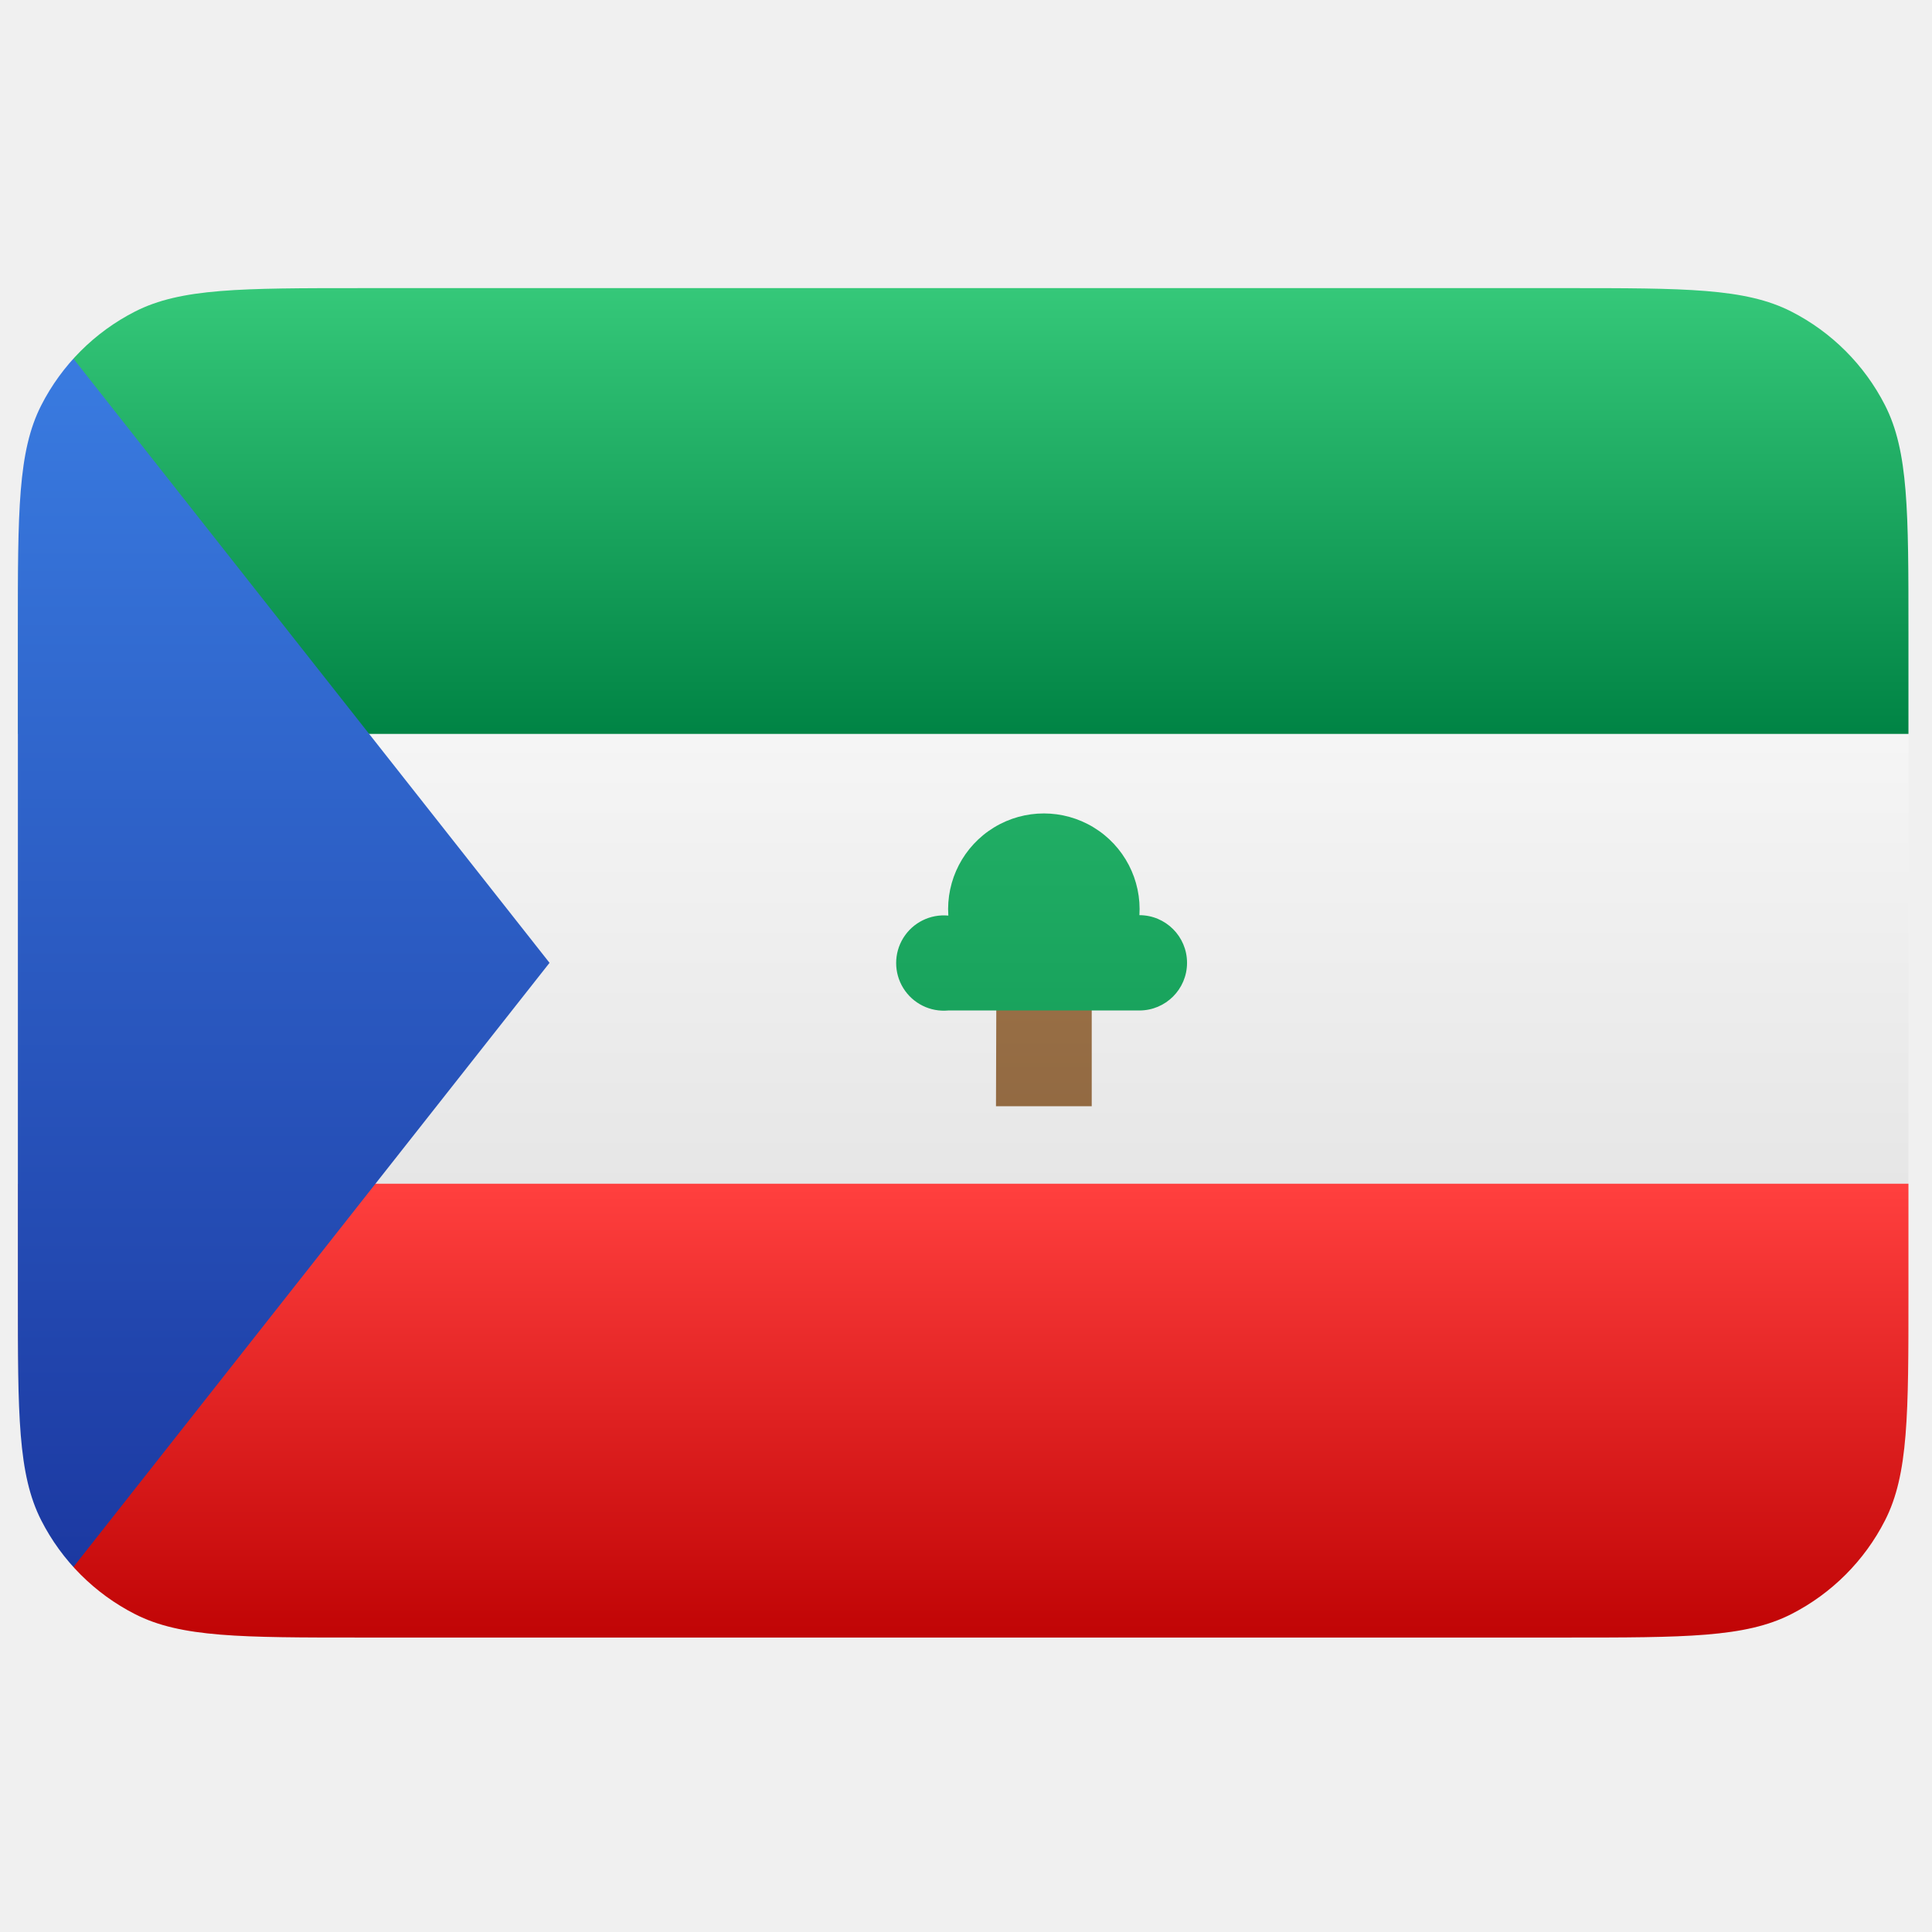
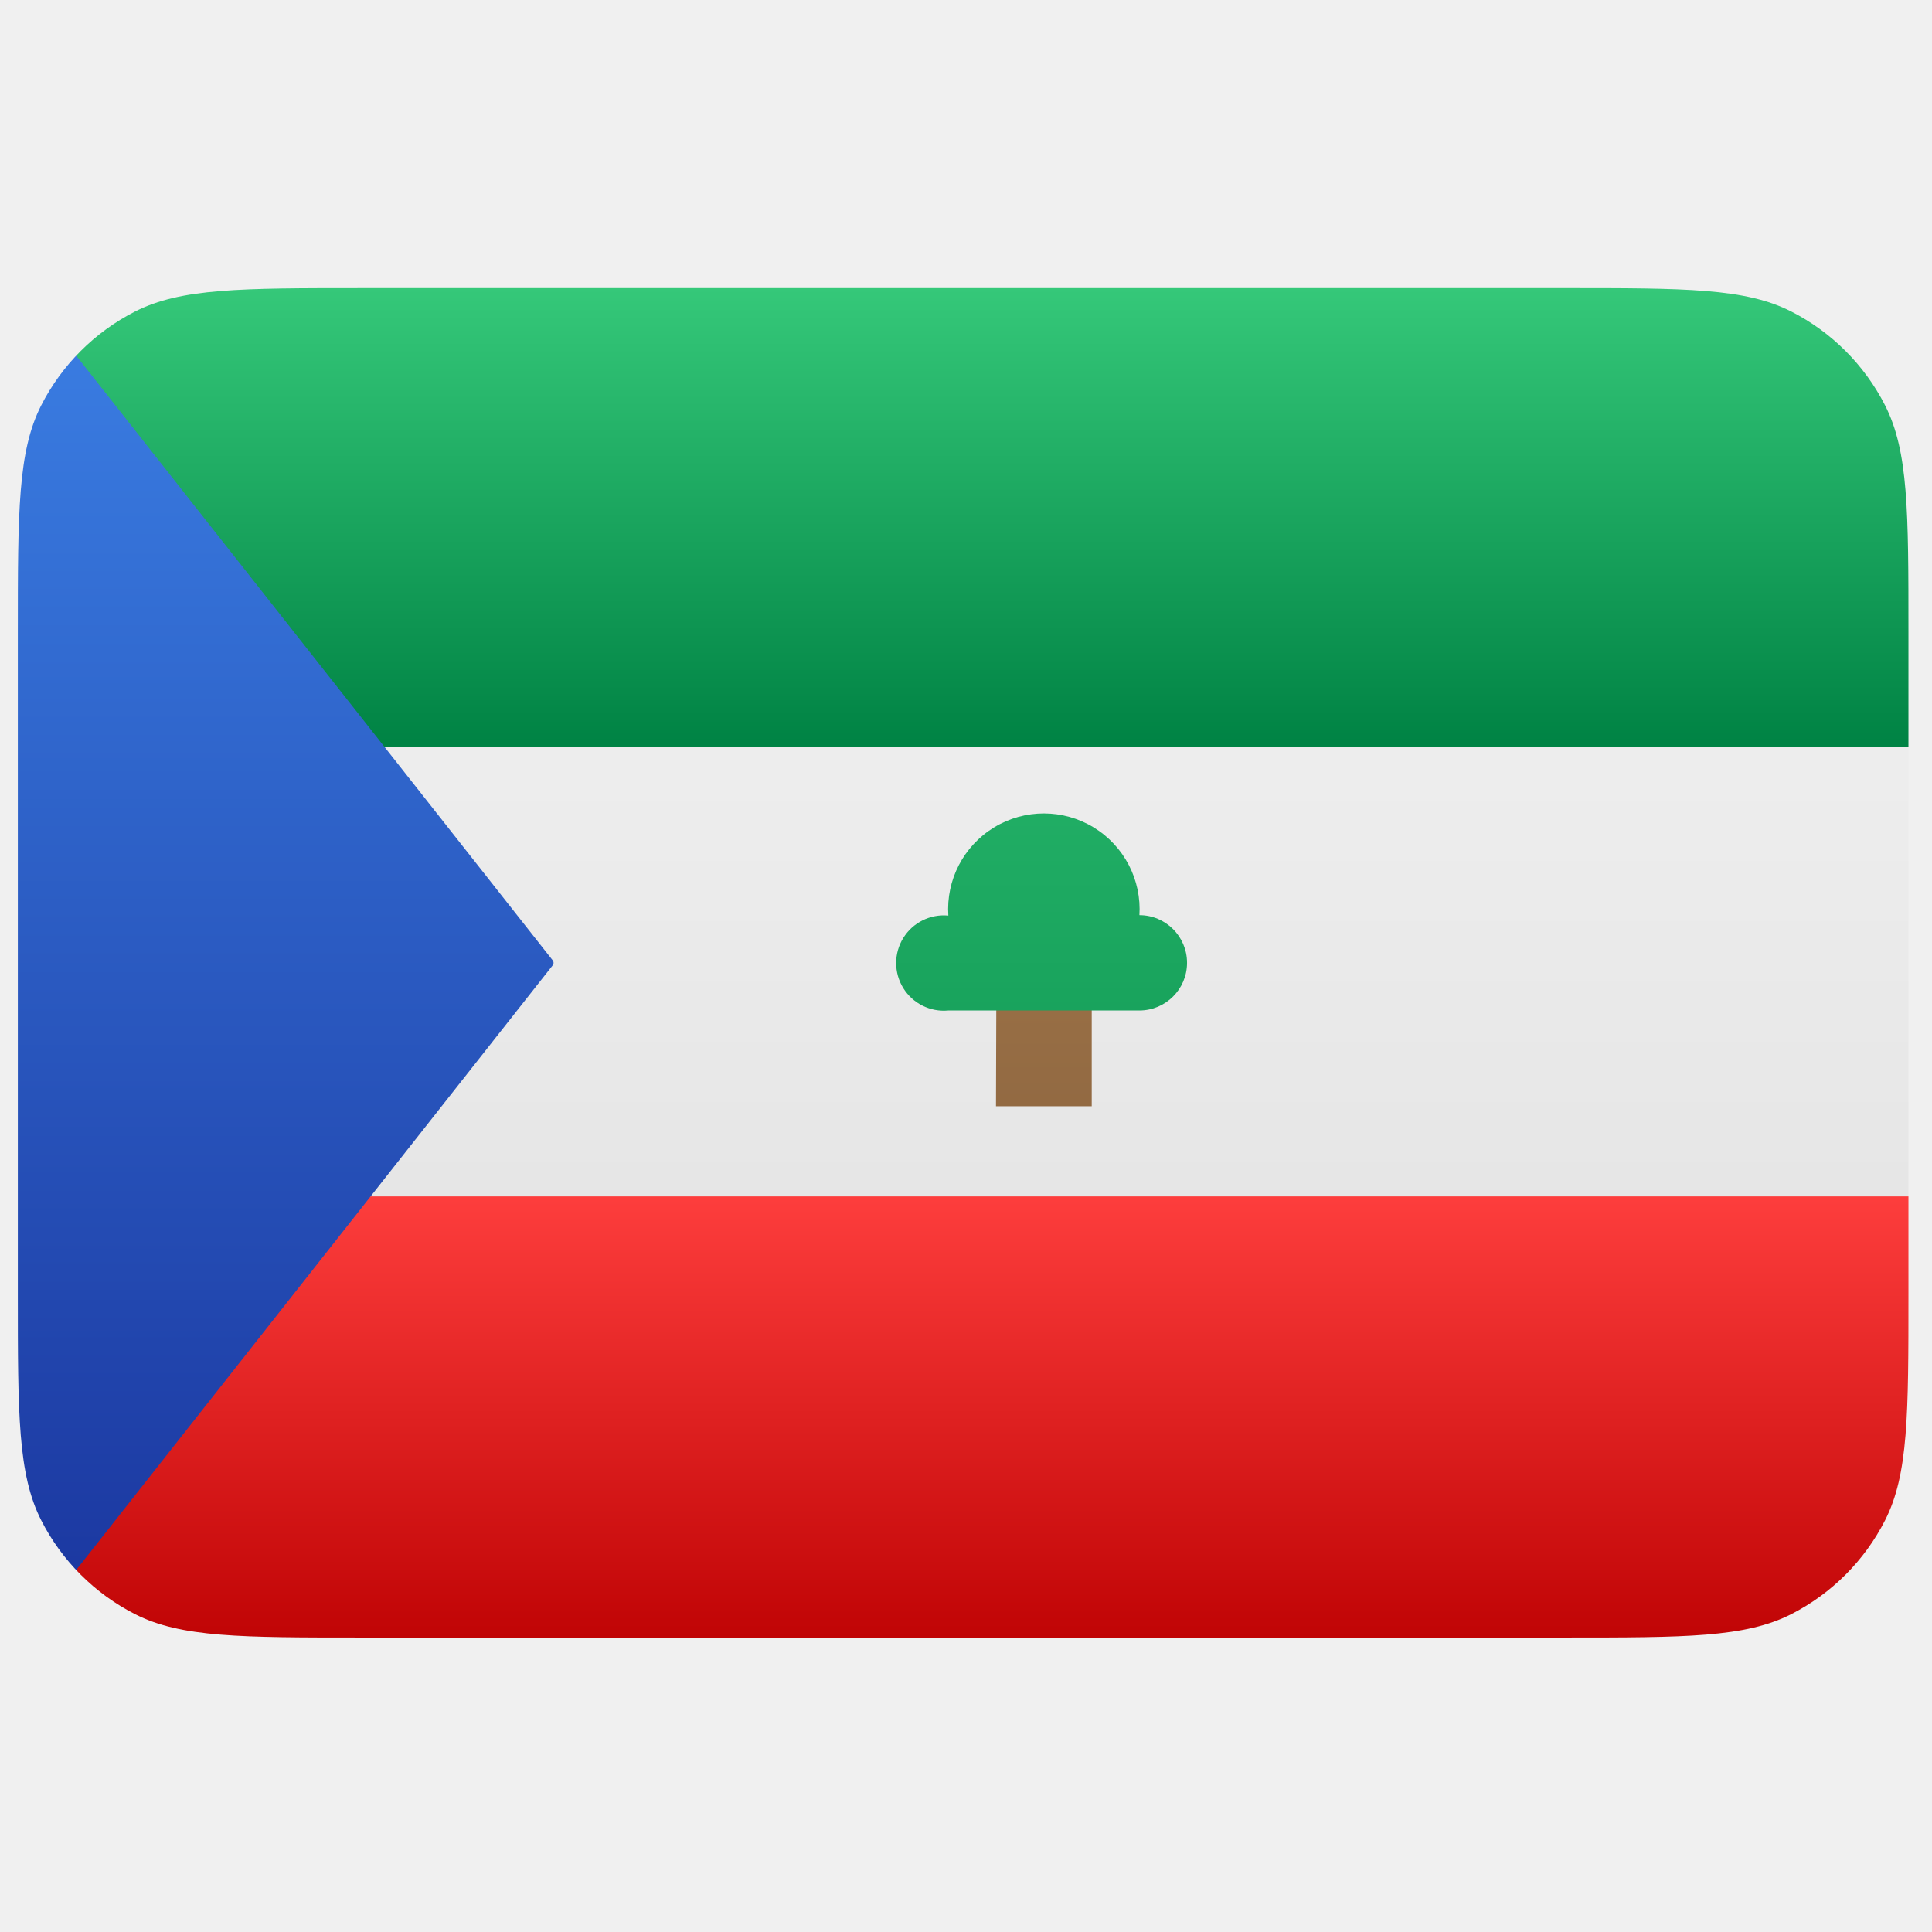
<svg xmlns="http://www.w3.org/2000/svg" viewBox="0 0 144 144" width="144" height="144">
  <defs>
    <mask id="gq-board" maskUnits="userSpaceOnUse" maskContentUnits="userSpaceOnUse" x="0" y="0" width="144" height="144" mask-type="alpha">
      <path d="M 116.645 21.474 c 8.961 0 13.441 0 16.864 1.744 a 16 16 0 0 1 6.992 6.992 c 1.744 3.423 1.744 7.903 1.744 16.864 L 142.245 96.453 c 0 8.961 0 13.441 -1.744 16.864 a 16 16 0 0 1 -6.992 6.992 c -3.423 1.744 -7.903 1.744 -16.864 1.744 L 26.929 122.053 c -8.961 0 -13.441 0 -16.864 -1.744 a 16 16 0 0 1 -6.992 -6.992 c -1.744 -3.423 -1.744 -7.903 -1.744 -16.864 L 1.329 47.075 c 0 -8.961 0 -13.441 1.744 -16.864 a 16 16 0 0 1 6.992 -6.992 c 3.423 -1.744 7.903 -1.744 16.864 -1.744 Z" fill="#FFFFFF" />
    </mask>
-     <linearGradient id="gq-green" x1="72" y1="21.474" x2="72" y2="55.001" gradientUnits="userSpaceOnUse">
+     <linearGradient id="gq-green" x1="72" y1="21.474" x2="72" y2="55.4" gradientUnits="userSpaceOnUse">
      <stop stop-color="#35C879" />
      <stop offset="1" stop-color="#008344" />
    </linearGradient>
-     <linearGradient id="gq-white" x1="72" y1="55.001" x2="72" y2="88.527" gradientUnits="userSpaceOnUse">
+     <linearGradient id="gq-white" x1="72" y1="21.474" x2="72" y2="88.9" gradientUnits="userSpaceOnUse">
      <stop stop-color="#F5F5F5" />
      <stop offset="1" stop-color="#E6E6E6" />
    </linearGradient>
-     <linearGradient id="gq-red" x1="72" y1="88.527" x2="72" y2="122.053" gradientUnits="userSpaceOnUse">
+     <linearGradient id="gq-red" x1="72" y1="88.3" x2="72" y2="122.053" gradientUnits="userSpaceOnUse">
      <stop stop-color="#FF3F3E" />
      <stop offset="1" stop-color="#C00405" />
    </linearGradient>
    <linearGradient id="gq-blue" x1="72" y1="21.474" x2="72" y2="122.053" gradientUnits="userSpaceOnUse">
      <stop stop-color="#3B7FE4" />
      <stop offset="1" stop-color="#1A359E" />
    </linearGradient>
    <linearGradient id="gq-trunk" x1="72" y1="21.474" x2="72" y2="122.053" gradientUnits="userSpaceOnUse">
      <stop stop-color="#BB8D58" />
      <stop offset="1" stop-color="#785334" />
    </linearGradient>
    <linearGradient id="gq-tree" x1="72" y1="21.474" x2="72" y2="122.053" gradientUnits="userSpaceOnUse">
      <stop stop-color="#35C879" />
      <stop offset="1" stop-color="#008344" />
    </linearGradient>
  </defs>
  <g mask="url(#gq-board)">
-     <path d="M 1.329 21.474 h 140.916 v 33.526 h -140.916 Z" fill="url(#gq-green)" stroke="url(#gq-green)" stroke-width="0.6" stroke-linejoin="round" />
-     <path d="M 1.329 55.001 h 140.916 v 33.526 h -140.916 Z" fill="url(#gq-white)" stroke="url(#gq-white)" stroke-width="0.6" stroke-linejoin="round" />
-     <path d="M 1.329 88.527 h 140.916 v 33.526 h -140.916 Z" fill="url(#gq-red)" stroke="url(#gq-red)" stroke-width="0.6" stroke-linejoin="round" />
-     <path d="M 1.329 21.474 L 40.959 71.764 L 1.329 122.053 Z" fill="url(#gq-blue)" />
+     <path d="M 1.329 21.474 h 140.916 v 100.578 h -140.916 Z" fill="url(#gq-red)" stroke="url(#gq-red)" stroke-width="0.6" stroke-linejoin="round" />
+     <path d="M 1.329 21.474 h 140.916 v 67.4 h -140.916 Z" fill="url(#gq-white)" stroke="url(#gq-white)" stroke-width="0.6" stroke-linejoin="round" />
+     <path d="M 1.329 21.474 h 140.916 v 33.9 h -140.916 Z" fill="url(#gq-green)" stroke="url(#gq-green)" stroke-width="0.6" stroke-linejoin="round" />
+     <path d="M 1.329 21.474 L 40.959 71.764 L 1.329 122.053 Z" fill="url(#gq-blue)" stroke="url(#gq-blue)" stroke-width="0.6" stroke-linejoin="round" />
    <path d="M 74.267,72.115 l 7.104,0 l 0,10.336 l -7.136,0 z" fill="url(#gq-trunk)" />
    <path d="M 84.923,68.243 a 7.136,7.136 0 1,0 -14.24,0 a 3.552,3.552 0 1,0 0,7.072 l 14.24,0 a 3.552,3.552 0 1,0 0,-7.104 z" fill="url(#gq-tree)" />
  </g>
</svg>
